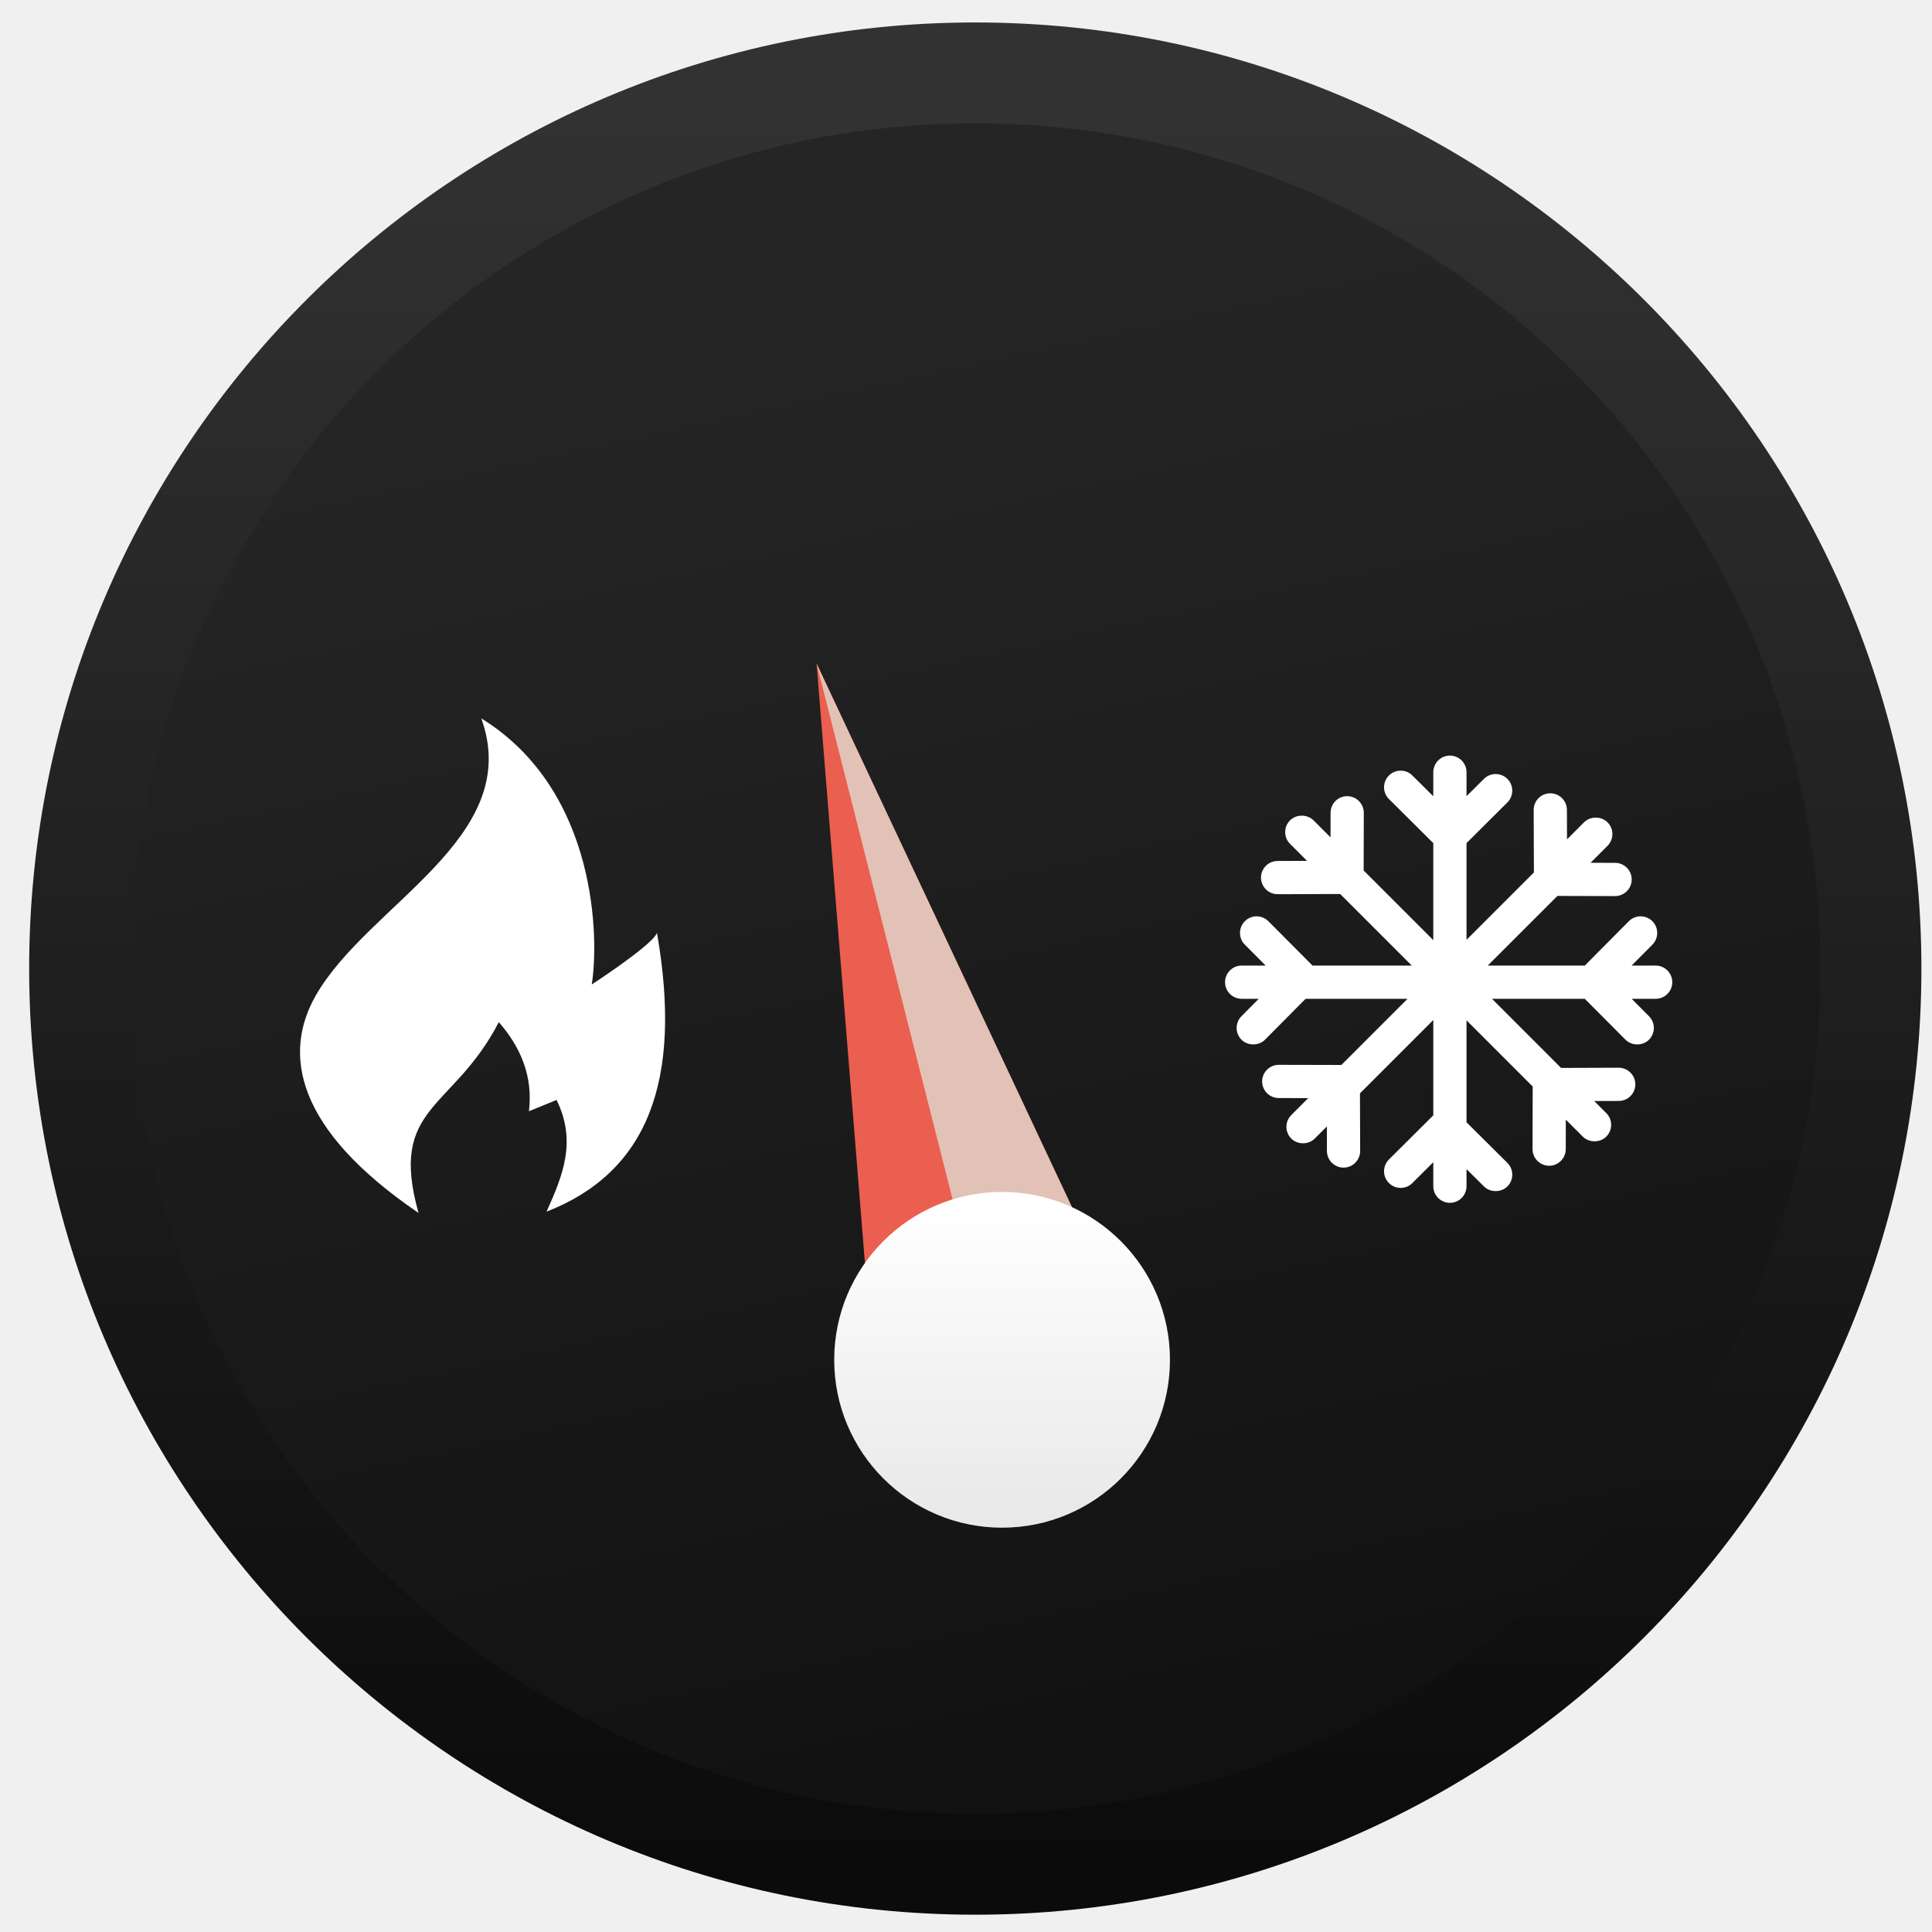
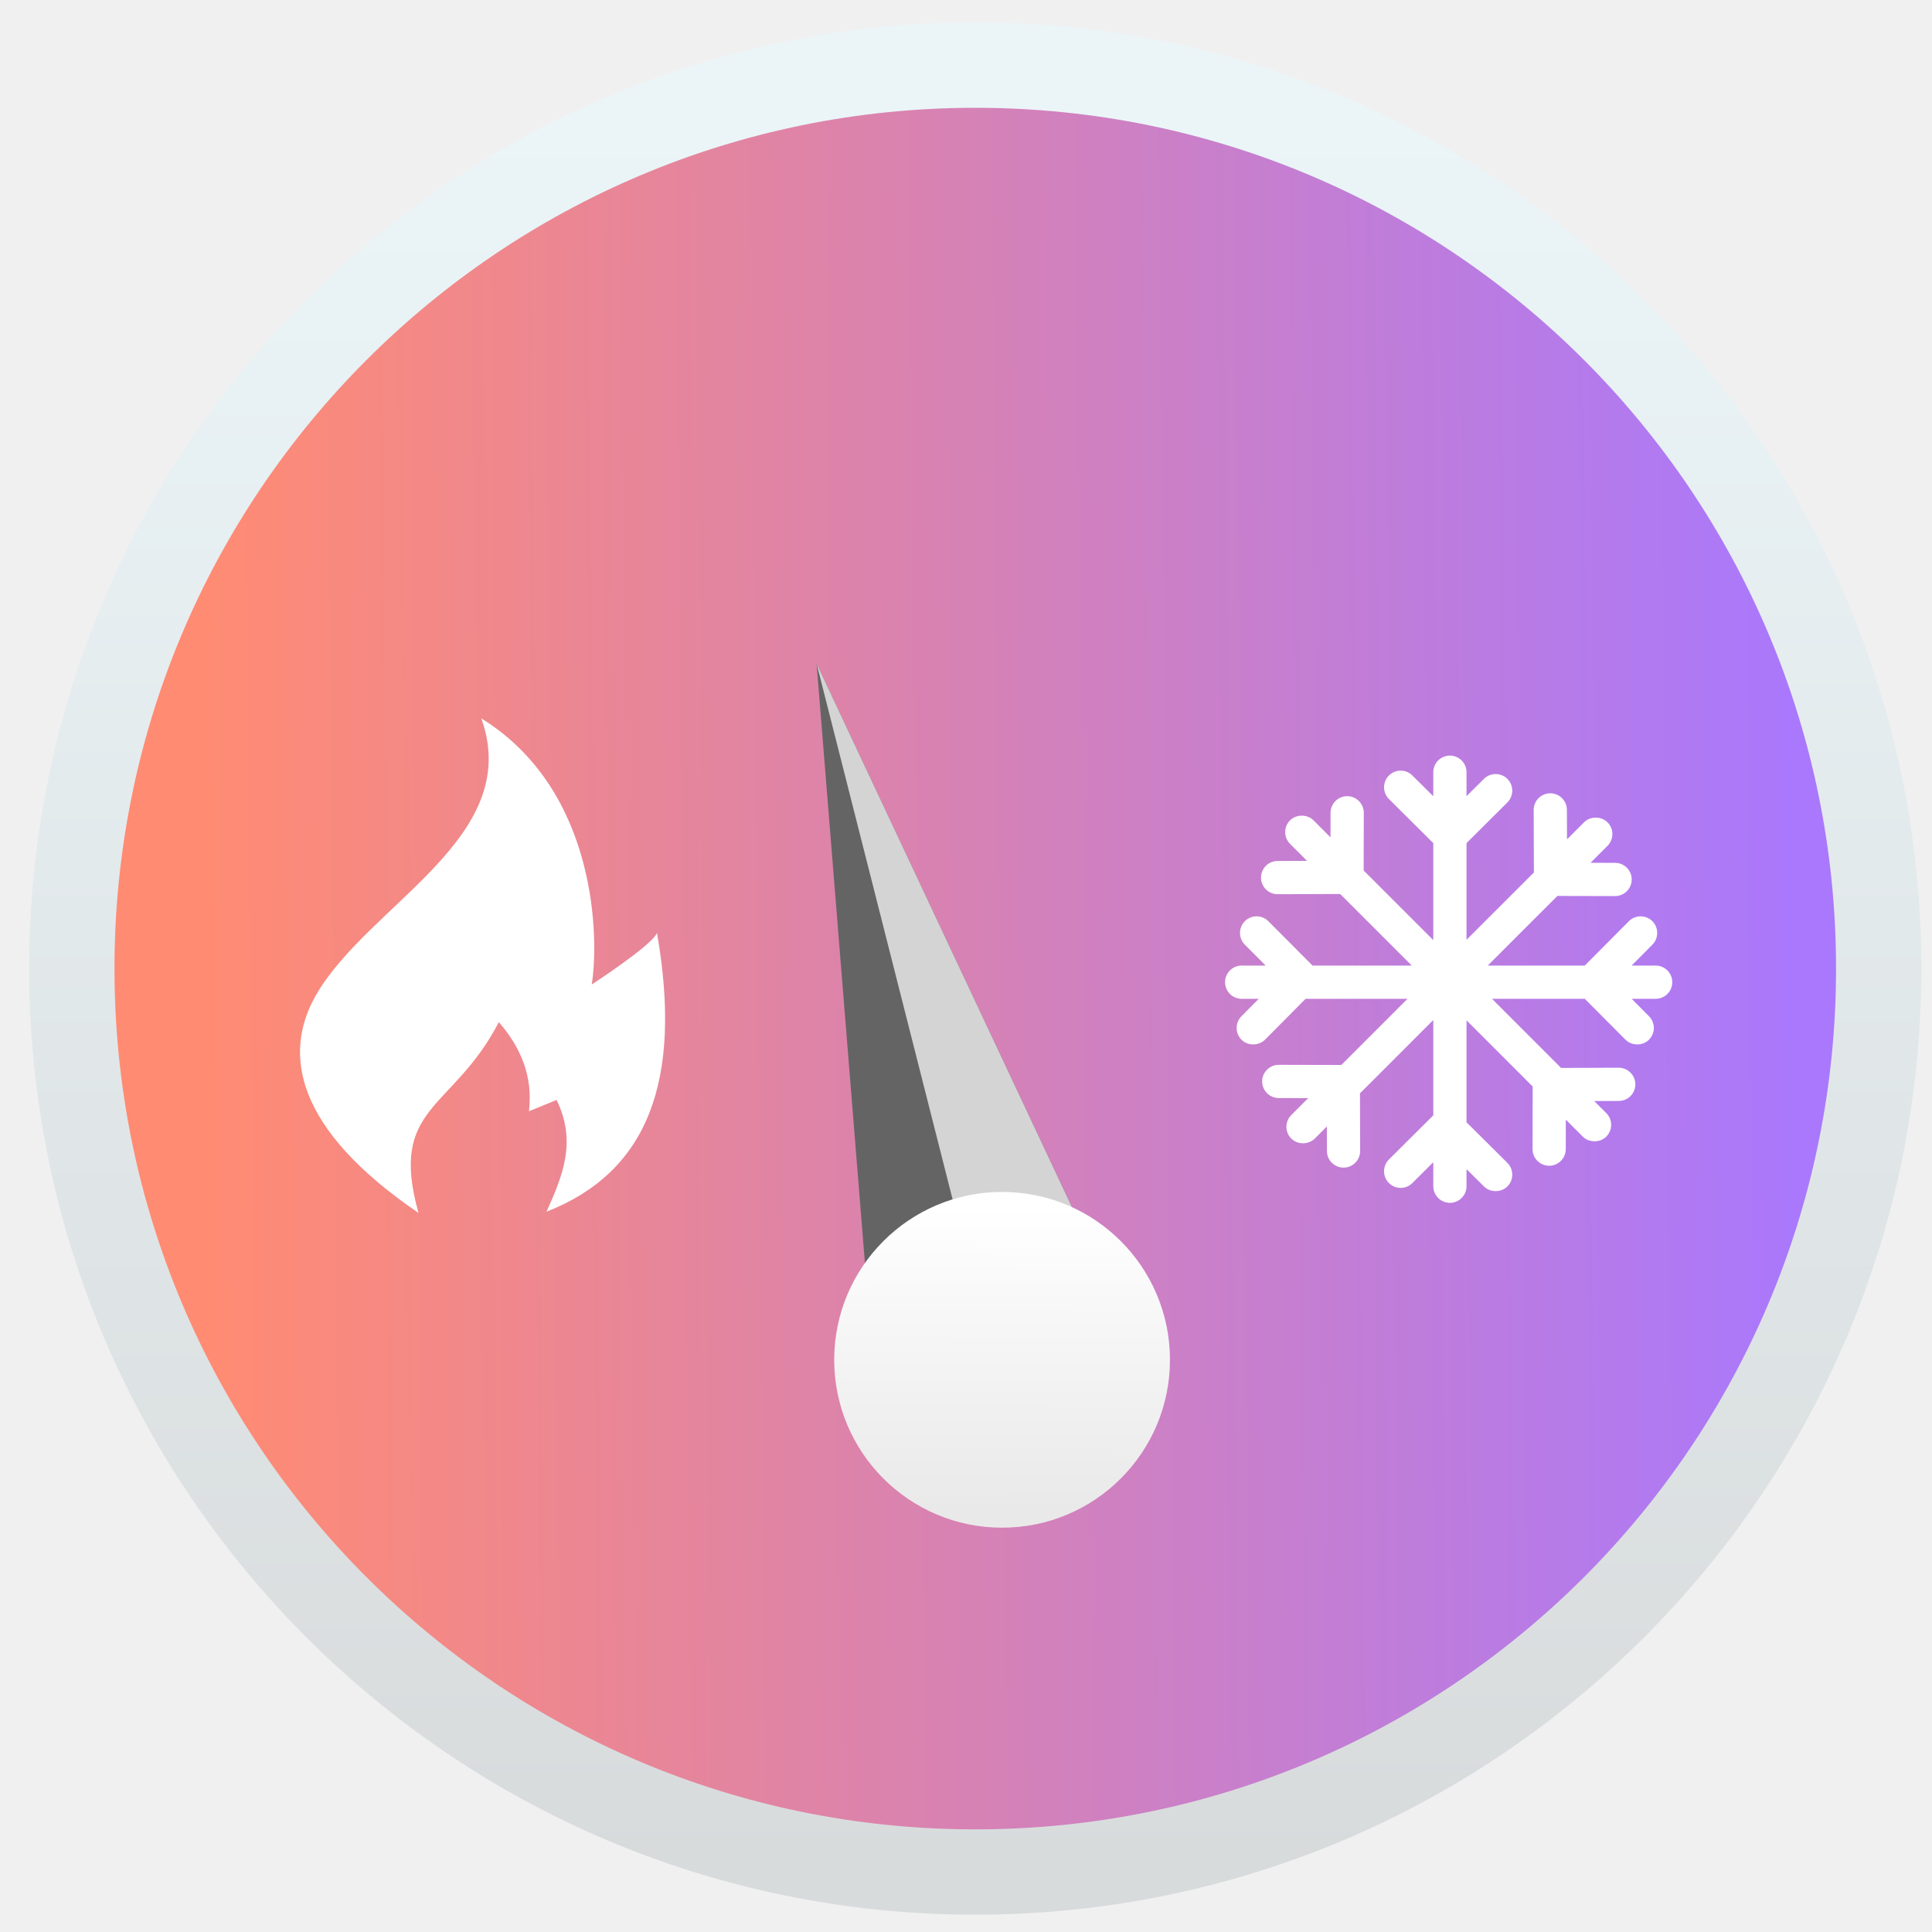
<svg xmlns="http://www.w3.org/2000/svg" xmlns:xlink="http://www.w3.org/1999/xlink" height="128" viewBox="0 0 128 128" width="128" version="1.1" id="svg11">
  <defs id="defs15">
-     <linearGradient id="linearGradient846">
-       <stop style="stop-color:#252525;stop-opacity:1" offset="0" id="stop842" />
-       <stop style="stop-color:#111111;stop-opacity:1" offset="1" id="stop844" />
-     </linearGradient>
-     <linearGradient id="linearGradient843">
-       <stop style="stop-color:#1a1a1a;stop-opacity:1" offset="0" id="stop839" />
-       <stop style="stop-color:#292929;stop-opacity:1" offset="1" id="stop841" />
-     </linearGradient>
    <linearGradient id="linearGradient4562">
      <stop style="stop-color:#ffffff;stop-opacity:1;" offset="0" id="stop4558" />
      <stop style="stop-color:#eae9e9;stop-opacity:1" offset="1" id="stop4560" />
    </linearGradient>
+     <linearGradient id="linearGradient4552">
+       <stop style="stop-color:#ff8b73;stop-opacity:1" offset="0" id="stop4548" />
+       <stop style="stop-color:#aa78fc;stop-opacity:1" offset="1" id="stop4550" />
+     </linearGradient>
    <linearGradient id="linearGradient4542">
-       <stop style="stop-color:#323232;stop-opacity:1" offset="0" id="stop4538" />
-       <stop style="stop-color:#0b0b0b;stop-opacity:1" offset="1" id="stop4540" />
+       <stop style="stop-color:#ebf5f8;stop-opacity:1" offset="0" id="stop4538" />
+       <stop style="stop-color:#d8dbdc;stop-opacity:1" offset="1" id="stop4540" />
    </linearGradient>
    <linearGradient xlink:href="#linearGradient4542" id="linearGradient4546" gradientUnits="userSpaceOnUse" x1="68.619" y1="7.411" x2="68.619" y2="123.616" />
    <linearGradient xlink:href="#linearGradient4562" id="linearGradient4564" x1="179.006" y1="86.676" x2="178.91" y2="106.811" gradientUnits="userSpaceOnUse" gradientTransform="translate(31.39445,-1.762712)" />
    <linearGradient xlink:href="#linearGradient4562" id="linearGradient4646" gradientUnits="userSpaceOnUse" gradientTransform="translate(31.39445,-1.762712)" x1="179.006" y1="86.676" x2="178.91" y2="106.811" />
-     <linearGradient xlink:href="#linearGradient843" id="linearGradient845" x1="7.585" y1="64.171" x2="121.644" y2="64.171" gradientUnits="userSpaceOnUse" />
-     <linearGradient xlink:href="#linearGradient846" id="linearGradient848" x1="61.496" y1="22.137" x2="82.106" y2="116.781" gradientUnits="userSpaceOnUse" />
+     <linearGradient xlink:href="#linearGradient4552" id="linearGradient4159" gradientUnits="userSpaceOnUse" x1="11.239" y1="63.217" x2="121.368" y2="62.174" gradientTransform="matrix(0.9524447,0,0,0.9524447,3.072773,3.051024)" />
  </defs>
  <linearGradient id="a" gradientUnits="userSpaceOnUse" x1="65.748" x2="63.89" y1="22.247" y2="117.197">
    <stop offset="0" stop-color="#ff4b83" id="stop2" />
    <stop offset="1" stop-color="#ee3a3a" id="stop4" />
  </linearGradient>
  <path style="color:#000000;font-style:normal;font-variant:normal;font-weight:normal;font-stretch:normal;font-size:medium;line-height:normal;font-family:sans-serif;text-indent:0;text-align:start;text-decoration:none;text-decoration-line:none;text-decoration-style:solid;text-decoration-color:#000000;letter-spacing:normal;word-spacing:normal;text-transform:none;direction:ltr;block-progression:tb;writing-mode:lr-tb;baseline-shift:baseline;text-anchor:start;white-space:normal;clip-rule:nonzero;display:inline;overflow:visible;visibility:visible;opacity:1;isolation:auto;mix-blend-mode:normal;color-interpolation:sRGB;color-interpolation-filters:linearRGB;solid-color:#000000;solid-opacity:1;fill:url(#linearGradient4546);fill-opacity:1;fill-rule:nonzero;stroke:none;stroke-width:5.612;stroke-linecap:butt;stroke-linejoin:miter;stroke-miterlimit:4;stroke-dasharray:none;stroke-dashoffset:0;stroke-opacity:1;color-rendering:auto;image-rendering:auto;shape-rendering:auto;text-rendering:auto;enable-background:accumulate" d="M 64.613,1.488 C 30.028,1.488 1.932,29.586 1.932,64.172 c 0,34.585 28.096,62.682 62.682,62.682 34.585,0 62.684,-28.096 62.684,-62.682 C 127.297,29.586 99.199,1.488 64.613,1.488 Z" id="circle7" />
-   <ellipse style="fill:url(#linearGradient845);fill-opacity:1;stroke:none;stroke-width:5.612" id="circle4157" cy="64.171" cx="64.614" r="57.029" />
-   <circle style="fill:url(#linearGradient848);fill-opacity:1;stroke-width:0.879" id="path839" cx="64.614" cy="64.171" r="56" />
+   <circle style="fill:url(#linearGradient4159);fill-opacity:1;stroke:none;stroke-width:5.612" id="circle4157" cy="64.171" cx="64.614" r="57.029" />
  <g id="g4578" transform="translate(-143.0513,-4.985702)">
    <g transform="translate(-24.40678,-3.79661)" id="g4572">
-       <path style="fill:#eb5f50;fill-opacity:1;stroke:none;stroke-width:1px;stroke-linecap:butt;stroke-linejoin:miter;stroke-opacity:1" d="m 224.949,94.78 -3.39,-42.034 18.983,40.407 z" id="path4566" />
-       <path id="path4568" d="m 221.559,52.746 18.983,40.407 -8.424,1.187 z" style="fill:#e2c2b6;fill-opacity:1;stroke:none;stroke-width:1px;stroke-linecap:butt;stroke-linejoin:miter;stroke-opacity:1" />
+       <path style="fill:#646464;fill-opacity:1;stroke:none;stroke-width:1px;stroke-linecap:butt;stroke-linejoin:miter;stroke-opacity:1" d="m 224.949,94.78 -3.39,-42.034 18.983,40.407 z" id="path4566" />
+       <path id="path4568" d="m 221.559,52.746 18.983,40.407 -8.424,1.187 z" style="fill:#d4d4d4;fill-opacity:1;stroke:none;stroke-width:1px;stroke-linecap:butt;stroke-linejoin:miter;stroke-opacity:1" />
    </g>
    <circle r="11.122" cy="95.077" cx="209.442" id="path4556" style="opacity:1;fill:url(#linearGradient4646);fill-opacity:1;stroke:none;stroke-width:8.947;stroke-linecap:round;stroke-linejoin:round;stroke-miterlimit:4;stroke-dasharray:none;stroke-dashoffset:0;stroke-opacity:1;paint-order:fill markers stroke" />
  </g>
  <g aria-label="@" style="font-style:normal;font-variant:normal;font-weight:bold;font-stretch:normal;font-size:40px;line-height:1.25;font-family:Carlito;-inkscape-font-specification:'Carlito Bold';letter-spacing:0px;word-spacing:0px;fill:#ffffff;fill-opacity:1;stroke:none" id="text4607" transform="matrix(1.074191,0,0,1.074191,-130.6983,19.3178)" />
  <g id="g4618" transform="translate(0.1917582)" style="stroke:#da0000;stroke-opacity:0.799" />
  <g id="g853" transform="matrix(0.02963129,0,0,0.02963129,78.19913,47.09672)" style="fill:#aa4400">
    <path id="path851" d="m 1062.887,569.496 h -53.826 l 46.454,-46.772 c 14.426,-14.553 14.362,-38.065 -0.127,-52.554 -7.054,-6.927 -16.332,-10.804 -26.182,-10.804 h -0.191 c -9.913,0.064 -19.255,3.94 -26.182,10.994 l -98.501,99.135 H 687.379 l 155.758,-155.694 129.003,0.318 c 20.399,0 37.049,-16.65 37.112,-37.049 0.064,-20.526 -16.586,-37.176 -37.049,-37.239 l -54.97,-0.127 37.939,-37.938 c 6.99,-7.053 10.866,-16.396 10.866,-26.309 0,-9.914 -3.876,-19.255 -10.866,-26.246 -13.981,-14.044 -38.51,-14.044 -52.492,0 l -38.065,38.066 -0.255,-65.963 c -0.063,-20.399 -16.713,-37.049 -37.239,-37.049 -9.914,0.063 -19.255,3.94 -26.245,10.994 -6.991,7.053 -10.803,16.396 -10.803,26.309 l 0.508,139.743 -150.674,150.61 V 295.665 l 91.383,-90.938 c 14.489,-14.489 14.552,-38.066 0.127,-52.554 -14.425,-14.489 -38.002,-14.553 -52.554,-0.127 l -38.956,38.764 v -53.635 c 0,-20.526 -16.649,-37.176 -37.112,-37.176 -20.526,0 -37.175,16.65 -37.175,37.176 v 53.762 l -46.772,-46.454 c -7.054,-6.99 -16.332,-10.804 -26.182,-10.804 -0.063,0 -0.127,0 -0.127,0 -9.977,0.064 -19.255,3.94 -26.246,10.994 -14.426,14.489 -14.362,38.066 0.19,52.491 l 99.136,98.5 V 512.62 l -155.693,-155.694 0.318,-128.94 c 0,-20.463 -16.586,-37.176 -37.176,-37.239 -20.399,0 -37.112,16.65 -37.112,37.049 l -0.127,54.969 -37.939,-37.938 c -14.044,-14.044 -38.574,-14.044 -52.554,0 -7.054,6.991 -10.867,16.332 -10.867,26.246 0,9.913 3.813,19.255 10.867,26.309 l 38.065,38.002 -66.027,0.255 c -20.462,0.064 -37.049,16.776 -36.985,37.303 0.063,20.399 16.713,36.985 37.239,36.985 l 139.807,-0.445 160.079,160.015 H 295.602 l -98.691,-99.135 c -6.99,-7.054 -16.332,-10.93 -26.245,-10.994 -0.064,0 -0.064,0 -0.064,0 -9.914,0 -19.255,3.876 -26.246,10.867 -6.99,6.99 -10.93,16.332 -10.93,26.246 0,9.914 3.813,19.255 10.804,26.245 l 46.581,46.772 h -53.635 c -20.463,0 -37.176,16.714 -37.176,37.176 0,20.463 16.713,37.112 37.176,37.112 h 38.192 l -38.701,39.019 c -14.425,14.553 -14.362,38.066 0.191,52.554 14.108,13.981 38.51,13.853 52.555,-0.19 l 90.684,-91.383 h 227.948 l -147.941,147.94 -139.997,-0.318 c -20.399,0 -37.112,16.65 -37.176,37.049 0,20.462 16.586,37.176 37.113,37.239 l 65.963,0.127 -37.938,37.938 c -6.99,7.054 -10.866,16.332 -10.866,26.246 0,9.977 3.876,19.255 10.866,26.245 14.044,14.108 38.51,14.108 52.554,0.063 l 27.009,-27.072 0.19,54.969 c 0.064,20.399 16.713,37.049 37.303,37.049 20.463,-0.063 37.049,-16.84 36.985,-37.303 L 401.665,855.209 565.621,691.253 v 213.142 l -99.2,98.691 c -14.489,14.49 -14.553,38.066 -0.063,52.555 6.99,7.054 16.268,10.93 26.246,10.93 0,0 0,0 0.063,0 9.914,0 19.192,-3.813 26.182,-10.803 l 46.772,-46.581 v 53.635 c 0,20.526 16.649,37.176 37.175,37.176 20.463,0 37.112,-16.65 37.112,-37.176 v -38.193 l 39.019,38.702 c 14.044,13.98 38.574,13.917 52.554,-0.191 14.426,-14.489 14.299,-38.065 -0.19,-52.491 L 639.908,919.902 V 691.954 l 147.941,147.941 -0.318,139.934 c -0.063,20.463 16.586,37.176 37.112,37.24 20.463,0 37.112,-16.65 37.176,-37.049 l 0.127,-66.026 37.938,37.938 c 14.044,14.045 38.574,13.981 52.555,0 6.99,-7.053 10.866,-16.332 10.866,-26.245 0,-9.977 -3.876,-19.255 -10.866,-26.309 l -27.072,-27.008 54.969,-0.191 c 9.914,0 19.255,-3.94 26.245,-10.93 6.991,-7.054 10.803,-16.395 10.803,-26.309 -0.127,-20.463 -16.776,-37.049 -37.303,-37.049 l -128.75,0.445 -154.487,-154.55 H 904.33 l 90.938,91.383 c 14.045,14.107 38.51,14.171 52.555,0.127 14.552,-14.425 14.616,-38.002 0.127,-52.491 l -38.764,-39.019 h 53.698 c 20.463,0 37.112,-16.65 37.112,-37.112 0,-20.464 -16.646,-37.178 -37.109,-37.178 z" style="fill:#ffffff;fill-opacity:1" />
  </g>
  <path style="fill:#ffffff;fill-opacity:1;stroke:none;stroke-width:0.694;stroke-linecap:butt;stroke-linejoin:miter;stroke-miterlimit:4;stroke-dasharray:none;stroke-opacity:1" d="m 27.727,80.36 c -8.156,-5.56 -9.015,-10.544 -6.802,-14.413 3.458,-6.046 13.82,-10.448 10.961,-18.353 7.787,4.808 7.787,14.799 7.318,17.63 0,0 3.964,-2.568 4.324,-3.41 1.711,9.832 -0.643,15.854 -7.318,18.462 1.074,-2.389 2.013,-4.652 0.665,-7.401 l -1.83,0.748 c 0.275,-2.321 -0.543,-4.232 -1.996,-5.905 -3.059,5.897 -7.318,5.506 -5.322,12.641 z" id="path864" />
</svg>
